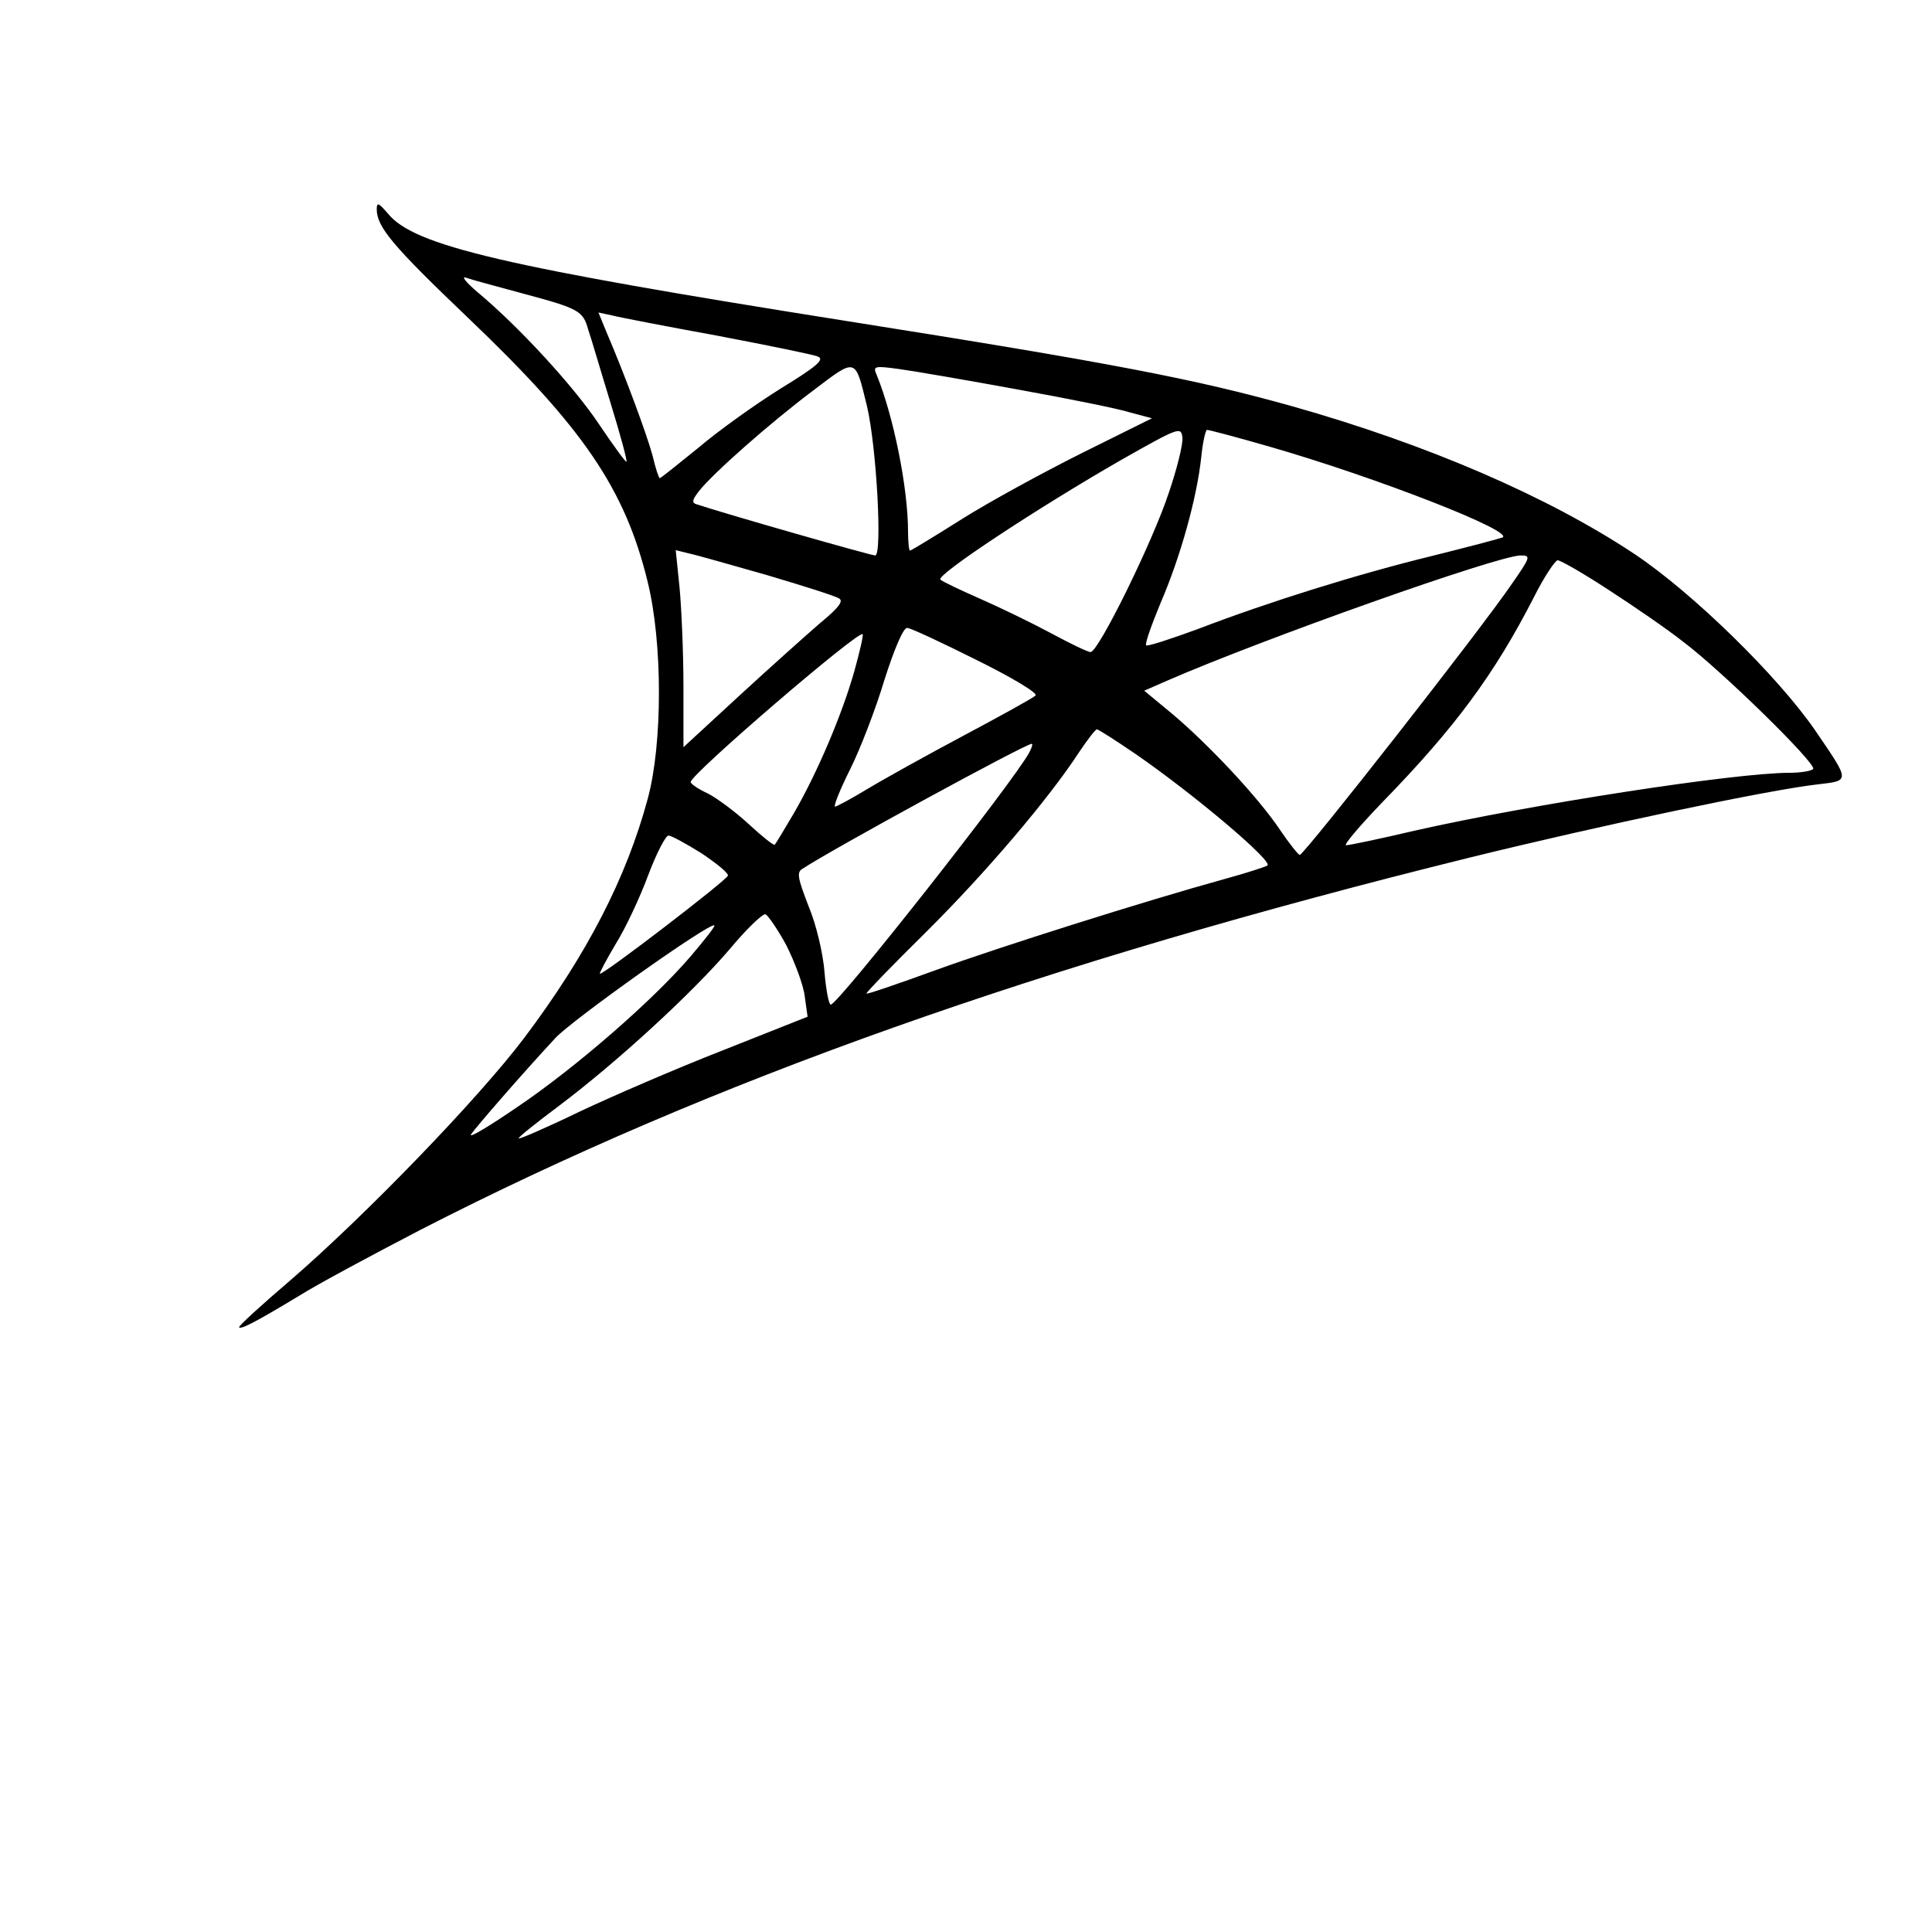
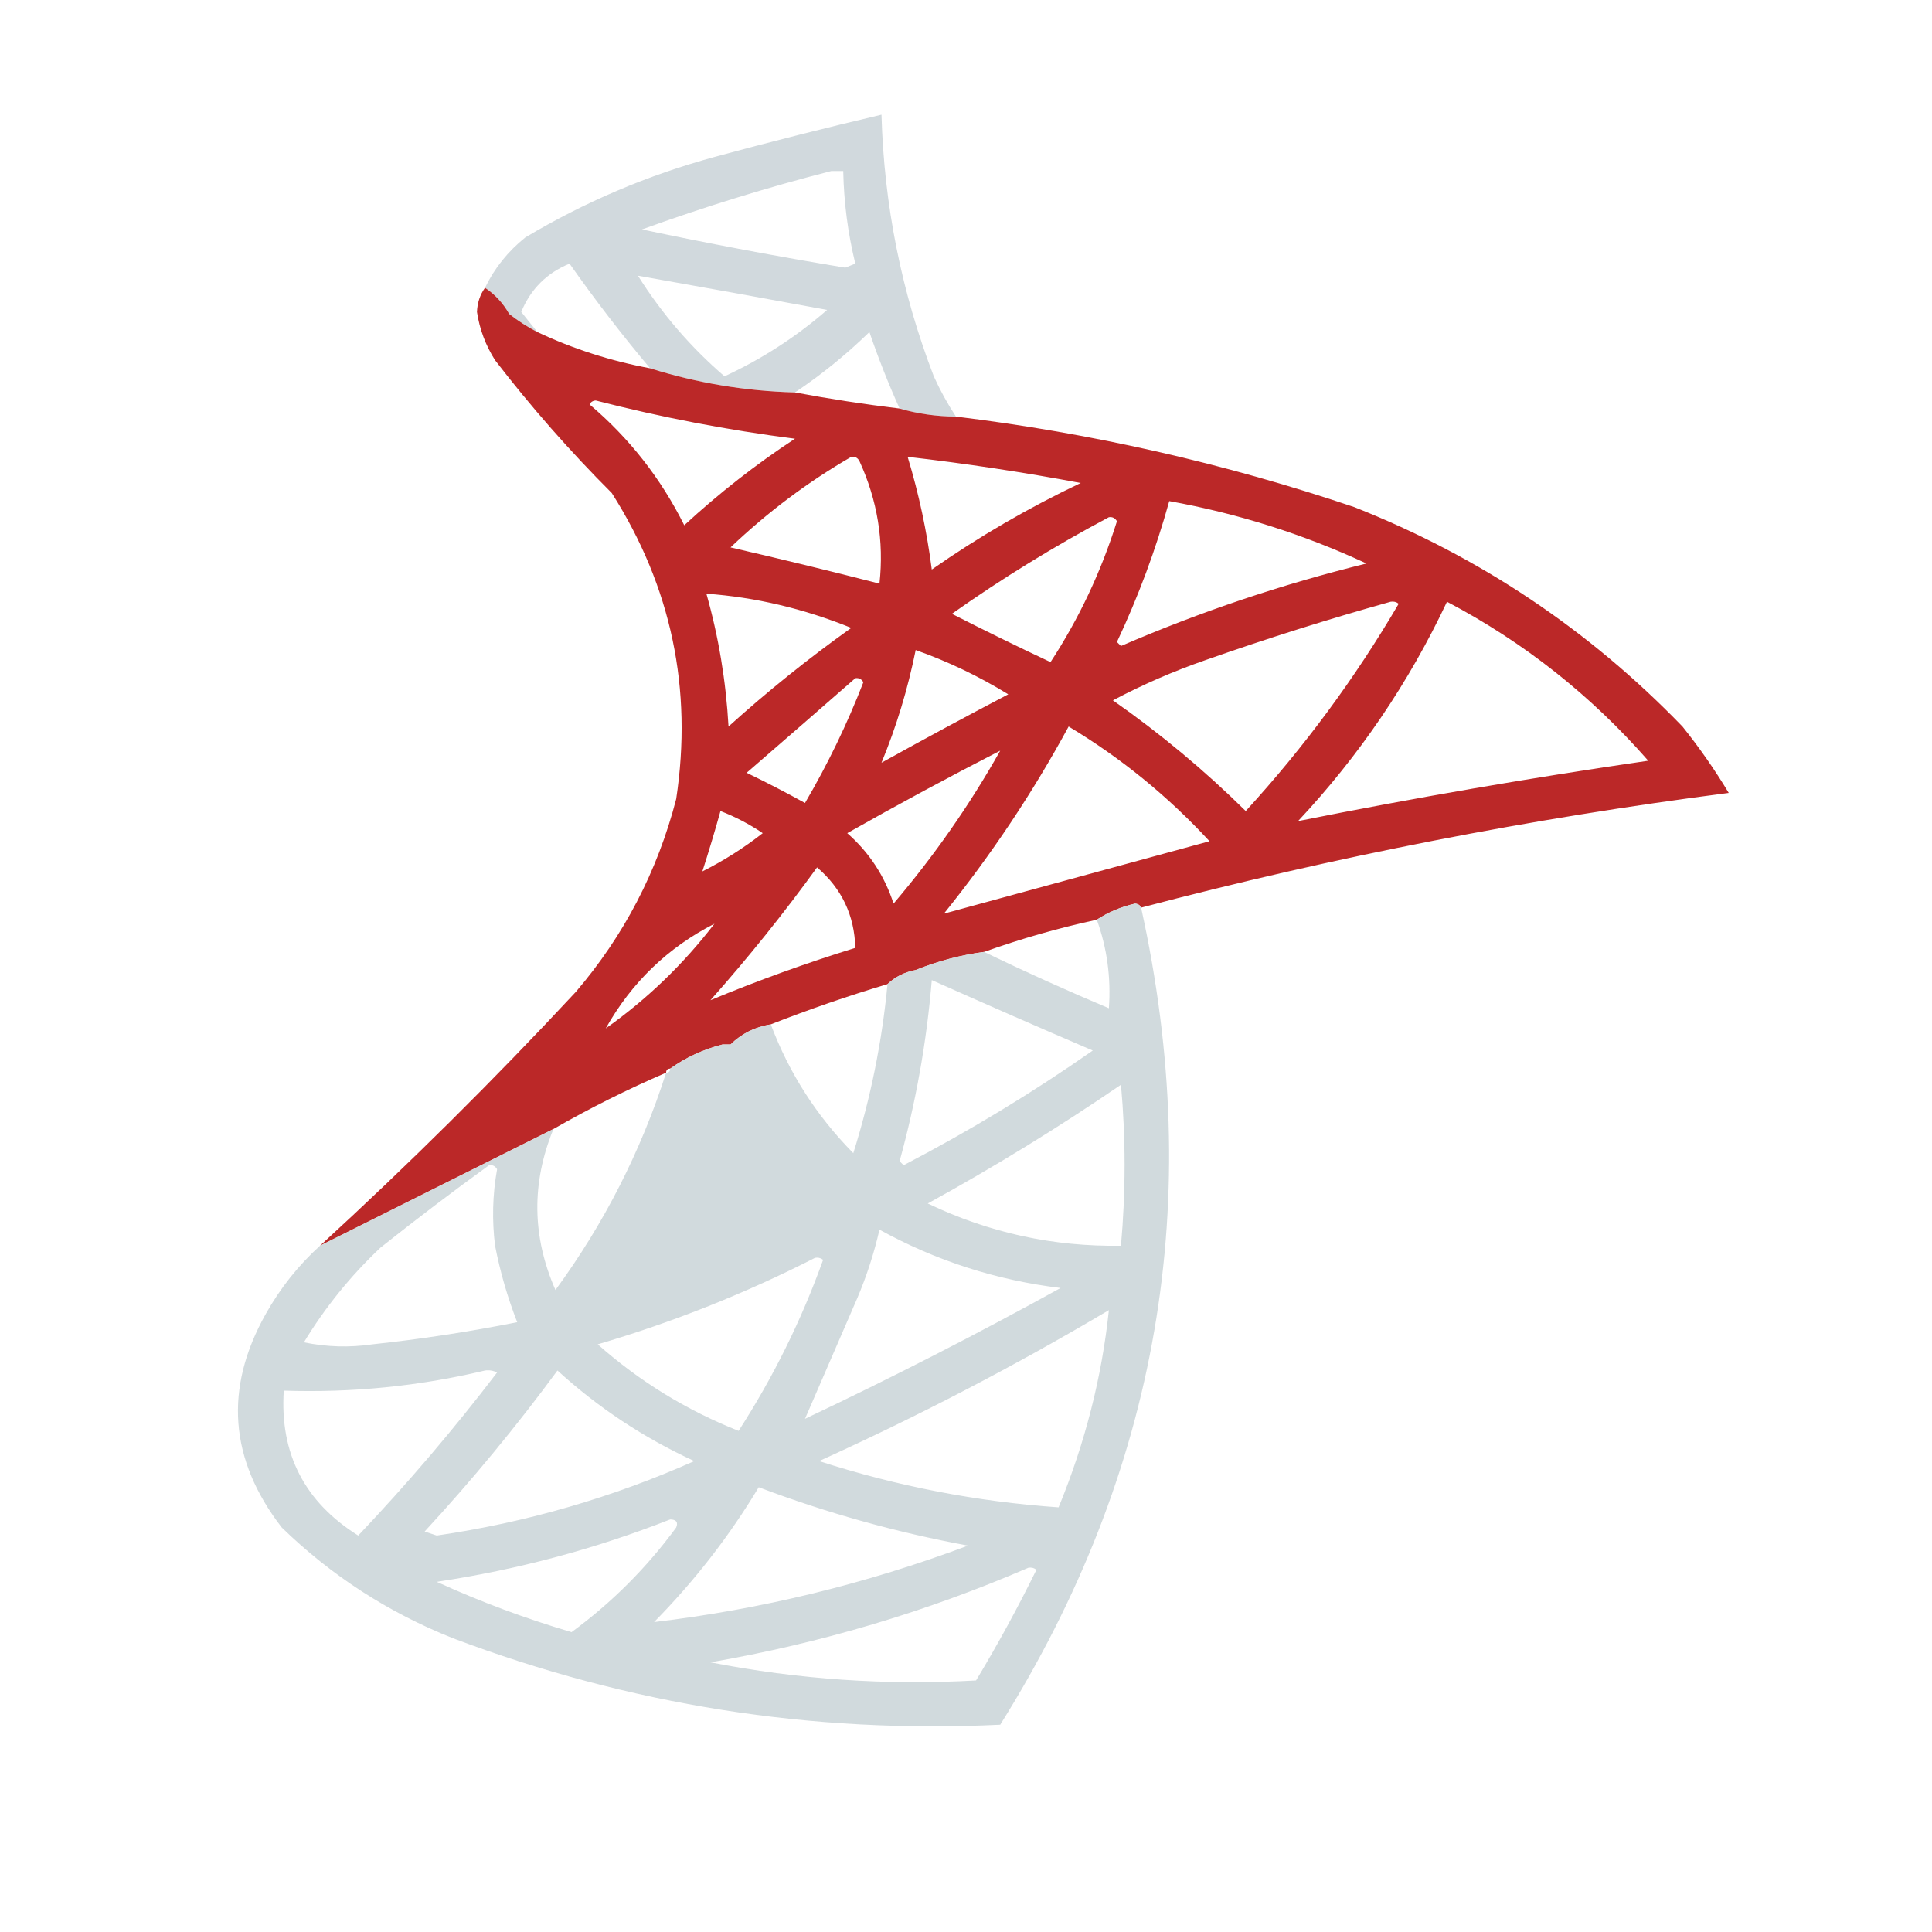
- <svg xmlns="http://www.w3.org/2000/svg" version="1.0" width="400pt" height="400pt" viewBox="0 0 400 400" preserveAspectRatio="xMidYMid meet">
-   <g transform="translate(0,400) scale(0.1,-0.1)" fill="#000000" stroke="none">
-     <path d="M780 3567 c0 -37 33 -76 189 -225 239 -228 325 -354 372 -547 31 -126 31 -335 0 -449 -44 -163 -125 -321 -255 -494 -95 -126 -329 -368 -484 -502 -61 -52 -109 -96 -107 -98 4 -5 36 12 124 65 38 24 152 85 252 137 598 307 1287 552 2174 771 264 65 613 139 718 151 68 8 68 5 -5 112 -78 113 -254 285 -374 365 -179 119 -429 227 -709 306 -200 56 -370 89 -920 176 -713 113 -898 156 -952 223 -19 22 -23 24 -23 9z m300 -174 c119 -32 127 -36 138 -76 6 -17 26 -86 46 -151 20 -65 35 -120 33 -122 -1 -2 -26 32 -55 75 -52 79 -167 204 -252 275 -25 21 -36 35 -25 31 11 -4 63 -18 115 -32z m405 -88 c105 -20 198 -39 208 -43 15 -6 -1 -20 -76 -66 -53 -33 -130 -88 -171 -123 -42 -34 -78 -63 -80 -63 -2 0 -9 21 -15 47 -12 44 -57 166 -96 257 l-16 39 28 -6 c15 -4 114 -23 218 -42z m310 -146 c20 -85 32 -309 17 -309 -9 0 -310 86 -370 106 -10 3 -9 9 5 27 29 37 148 142 236 208 91 69 87 70 112 -32z m310 35 c105 -19 210 -40 235 -48 l45 -12 -145 -72 c-80 -40 -192 -101 -249 -137 -57 -36 -105 -65 -107 -65 -2 0 -4 18 -4 39 0 91 -30 239 -65 325 -8 18 -5 19 46 12 30 -4 140 -23 244 -42z m315 -214 c-34 -103 -146 -330 -162 -330 -6 0 -43 18 -82 39 -39 21 -105 53 -146 71 -41 18 -79 36 -83 40 -10 9 199 147 373 247 120 68 125 70 128 48 2 -13 -11 -65 -28 -115z m206 96 c223 -64 515 -178 484 -189 -8 -3 -73 -20 -145 -38 -152 -37 -338 -95 -484 -151 -57 -21 -106 -37 -108 -34 -3 3 11 42 30 88 41 95 75 217 84 301 3 31 9 57 12 57 4 0 61 -15 127 -34z m-1037 -267 c74 -22 141 -43 148 -48 10 -5 0 -19 -39 -51 -29 -25 -105 -93 -168 -151 l-115 -106 0 126 c0 69 -4 161 -8 204 l-8 78 28 -7 c15 -3 88 -24 162 -45z m1541 -18 c-63 -93 -430 -561 -439 -561 -3 0 -22 24 -41 52 -44 66 -147 176 -223 240 l-58 48 48 21 c200 87 682 258 731 259 22 0 21 -3 -18 -59z m200 -12 c51 -33 121 -81 154 -107 80 -60 277 -253 270 -264 -3 -4 -25 -8 -49 -8 -113 0 -534 -65 -777 -120 -72 -17 -135 -30 -141 -30 -6 0 27 39 74 88 152 156 233 266 315 426 21 42 44 76 49 76 6 0 53 -27 105 -61z m-1309 -145 c75 -37 128 -69 123 -74 -5 -5 -72 -42 -149 -83 -77 -41 -167 -91 -200 -111 -33 -20 -63 -36 -66 -36 -4 0 10 35 31 77 21 42 53 125 71 185 20 63 39 108 47 108 7 0 71 -30 143 -66z m-252 -23 c-26 -92 -78 -213 -125 -294 -20 -34 -38 -64 -40 -66 -2 -2 -26 17 -53 42 -28 26 -66 54 -85 64 -20 9 -36 20 -36 24 0 16 348 315 356 306 2 -2 -6 -36 -17 -76z m582 -172 c123 -85 286 -223 273 -231 -5 -3 -45 -16 -89 -28 -163 -45 -464 -140 -599 -189 -77 -28 -141 -50 -142 -48 -2 1 54 59 123 127 124 123 254 276 316 371 18 27 35 49 38 49 3 0 39 -23 80 -51z m-220 3 c-33 -61 -396 -522 -411 -522 -4 0 -10 31 -13 68 -3 38 -17 98 -33 136 -22 57 -25 70 -13 77 62 41 462 259 475 259 3 0 0 -8 -5 -18z m-678 -209 c31 -21 56 -41 54 -46 -3 -10 -260 -207 -265 -203 -1 2 14 30 33 62 20 32 50 96 67 142 17 45 36 82 42 82 6 0 37 -17 69 -37z m175 -190 c17 -34 35 -81 38 -105 l6 -43 -174 -69 c-95 -37 -229 -95 -297 -127 -68 -33 -126 -58 -127 -56 -2 2 36 32 84 68 122 92 275 233 352 323 35 42 69 75 75 73 5 -2 25 -31 43 -64z m-199 -24 c-78 -91 -238 -230 -358 -311 -57 -39 -100 -65 -96 -57 9 14 108 128 175 200 34 37 321 241 329 233 2 -2 -21 -31 -50 -65z" />
+ <svg xmlns="http://www.w3.org/2000/svg" version="1.1" width="480px" height="480px" style="shape-rendering:geometricPrecision; text-rendering:geometricPrecision; image-rendering:optimizeQuality; fill-rule:evenodd; clip-rule:evenodd">
+   <g>
+     <path style="opacity:0.956" fill="#cfd7db" d="M 237.5,103.5 C 232.703,103.477 228.036,102.811 223.5,101.5C 220.714,95.314 218.214,88.981 216,82.5C 210.224,88.122 204.058,93.122 197.5,97.5C 185.182,97.168 173.182,95.168 161.5,91.5C 154.474,83.137 147.808,74.471 141.5,65.5C 135.833,67.833 131.833,71.833 129.5,77.5C 130.857,79.186 132.19,80.852 133.5,82.5C 131.068,81.25 128.734,79.75 126.5,78C 125.002,75.336 123.002,73.17 120.5,71.5C 122.836,66.65 126.169,62.484 130.5,59C 145.198,50.207 160.865,43.54 177.5,39C 191.308,35.257 205.141,31.757 219,28.5C 219.632,50.932 223.965,72.598 232,93.5C 233.592,97.021 235.425,100.354 237.5,103.5 Z M 206.5,42.5 C 207.5,42.5 208.5,42.5 209.5,42.5C 209.66,50.285 210.66,57.952 212.5,65.5C 211.667,65.833 210.833,66.167 210,66.5C 193.097,63.711 176.263,60.544 159.5,57C 175.046,51.37 190.713,46.537 206.5,42.5 Z M 158.5,68.5 C 174.167,71.266 189.833,74.1 205.5,77C 197.797,83.697 189.297,89.197 180,93.5C 171.573,86.24 164.406,77.907 158.5,68.5 Z" />
+   </g>
+   <g>
+     <path style="opacity:0.945" fill="#b71c1c" d="M 120.5,71.5 C 123.002,73.17 125.002,75.336 126.5,78C 128.734,79.75 131.068,81.25 133.5,82.5C 142.397,86.687 151.73,89.687 161.5,91.5C 173.182,95.168 185.182,97.168 197.5,97.5C 206.087,99.108 214.754,100.441 223.5,101.5C 228.036,102.811 232.703,103.477 237.5,103.5C 271.277,107.622 304.277,115.122 336.5,126C 367.613,138.304 394.78,156.47 418,180.5C 422.203,185.738 426.036,191.238 429.5,197C 380.262,203.347 331.595,212.847 283.5,225.5C 283.265,224.903 282.765,224.57 282,224.5C 278.461,225.32 275.294,226.654 272.5,228.5C 262.976,230.564 253.643,233.231 244.5,236.5C 238.669,237.275 233.002,238.775 227.5,241C 224.719,241.522 222.385,242.689 220.5,244.5C 210.695,247.435 201.029,250.768 191.5,254.5C 187.569,255.132 184.235,256.799 181.5,259.5C 180.833,259.5 180.167,259.5 179.5,259.5C 174.738,260.716 170.405,262.716 166.5,265.5C 165.833,265.5 165.5,265.833 165.5,266.5C 155.883,270.642 146.55,275.308 137.5,280.5C 118.167,290.167 98.833,299.833 79.5,309.5C 101.464,289.37 122.631,268.37 143,246.5C 155.004,232.495 163.337,216.495 168,198.5C 172.122,171.108 166.789,145.774 152,122.5C 141.589,112.093 131.922,101.093 123,89.5C 120.653,85.808 119.153,81.808 118.5,77.5C 118.599,75.201 119.266,73.201 120.5,71.5 Z M 146.5,100.5 C 146.735,99.903 147.235,99.57 148,99.5C 164.299,103.689 180.799,106.856 197.5,109C 187.76,115.403 178.594,122.57 170,130.5C 164.211,118.88 156.377,108.88 146.5,100.5 Z M 211.5,113.5 C 212.376,113.369 213.043,113.702 213.5,114.5C 217.991,124.284 219.658,134.45 218.5,145C 206.294,141.866 193.961,138.866 181.5,136C 190.674,127.263 200.674,119.763 211.5,113.5 Z M 225.5,113.5 C 239.902,115.153 254.235,117.319 268.5,120C 255.519,126.169 243.186,133.335 231.5,141.5C 230.283,131.997 228.283,122.663 225.5,113.5 Z M 290.5,124.5 C 307.497,127.555 323.831,132.721 339.5,140C 318.581,145.14 298.248,151.973 278.5,160.5C 278.167,160.167 277.833,159.833 277.5,159.5C 282.831,148.169 287.165,136.502 290.5,124.5 Z M 275.5,128.5 C 276.376,128.369 277.043,128.702 277.5,129.5C 273.575,142.012 268.075,153.678 261,164.5C 252.741,160.62 244.574,156.62 236.5,152.5C 248.989,143.68 261.989,135.68 275.5,128.5 Z M 175.5,147.5 C 187.703,148.38 199.703,151.214 211.5,156C 200.876,163.566 190.71,171.733 181,180.5C 180.359,169.162 178.526,158.162 175.5,147.5 Z M 345.5,149.5 C 346.239,149.369 346.906,149.536 347.5,150C 336.664,168.501 323.997,185.668 309.5,201.5C 299.239,191.38 288.239,182.214 276.5,174C 283.885,170.091 291.551,166.758 299.5,164C 314.794,158.622 330.127,153.789 345.5,149.5 Z M 359.5,149.5 C 378.578,159.548 395.245,172.715 409.5,189C 380.28,193.247 351.28,198.247 322.5,204C 337.699,187.766 350.032,169.6 359.5,149.5 Z M 227.5,161.5 C 235.54,164.353 243.207,168.02 250.5,172.5C 239.952,178.025 229.452,183.692 219,189.5C 222.704,180.544 225.538,171.211 227.5,161.5 Z M 212.5,168.5 C 213.376,168.369 214.043,168.702 214.5,169.5C 210.468,179.897 205.635,189.897 200,199.5C 195.245,196.872 190.412,194.372 185.5,192C 194.572,184.149 203.572,176.316 212.5,168.5 Z M 265.5,180.5 C 278.453,188.273 290.12,197.773 300.5,209C 278.409,215.021 256.409,221.021 234.5,227C 246.258,212.416 256.591,196.916 265.5,180.5 Z M 248.5,186.5 C 240.918,199.982 232.085,212.649 222,224.5C 219.769,217.605 215.936,211.771 210.5,207C 223.061,199.887 235.728,193.054 248.5,186.5 Z M 174.5,216.5 C 176.095,211.548 177.595,206.548 179,201.5C 182.705,202.936 186.205,204.769 189.5,207C 184.782,210.688 179.782,213.855 174.5,216.5 Z M 176.5,248.5 C 185.879,237.952 194.713,226.952 203,215.5C 209.122,220.745 212.289,227.412 212.5,235.5C 200.295,239.27 188.295,243.603 176.5,248.5 Z M 177.5,229.5 C 169.773,239.562 160.773,248.228 150.5,255.5C 156.907,244.093 165.907,235.426 177.5,229.5 Z" />
+   </g>
+   <g>
+     <path style="opacity:0.957" fill="#cfd8db" d="M 283.5,225.5 C 299.529,298.012 287.862,365.679 248.5,428.5C 201.684,430.753 156.351,423.586 112.5,407C 96.469,400.621 82.303,391.455 70,379.5C 56.976,362.638 55.643,344.972 66,326.5C 69.603,320.07 74.103,314.403 79.5,309.5C 98.833,299.833 118.167,290.167 137.5,280.5C 132.004,293.896 132.17,307.229 138,320.5C 150.07,304.027 159.237,286.027 165.5,266.5C 166.167,266.5 166.5,266.167 166.5,265.5C 170.405,262.716 174.738,260.716 179.5,259.5C 173.482,281.199 164.482,301.532 152.5,320.5C 171.635,314.766 189.969,307.099 207.5,297.5C 195.846,286.853 187.18,274.187 181.5,259.5C 184.235,256.799 187.569,255.132 191.5,254.5C 196.052,266.599 202.886,277.265 212,286.5C 216.305,272.806 219.139,258.806 220.5,244.5C 222.385,242.689 224.719,241.522 227.5,241C 233.002,238.775 238.669,237.275 244.5,236.5C 254.624,241.391 264.958,246.058 275.5,250.5C 276.046,242.909 275.046,235.576 272.5,228.5C 275.294,226.654 278.461,225.32 282,224.5C 282.765,224.57 283.265,224.903 283.5,225.5 Z M 231.5,243.5 C 244.763,249.424 258.096,255.257 271.5,261C 256.491,271.493 240.824,280.993 224.5,289.5C 224.167,289.167 223.833,288.833 223.5,288.5C 227.569,273.752 230.236,258.752 231.5,243.5 Z M 179.5,259.5 C 180.167,259.5 180.833,259.5 181.5,259.5C 187.18,274.187 195.846,286.853 207.5,297.5C 189.969,307.099 171.635,314.766 152.5,320.5C 164.482,301.532 173.482,281.199 179.5,259.5 Z M 278.5,269.5 C 279.701,282.677 279.701,296.011 278.5,309.5C 261.665,309.767 245.665,306.267 230.5,299C 247.065,289.894 263.065,280.06 278.5,269.5 Z M 121.5,289.5 C 122.376,289.369 123.043,289.702 123.5,290.5C 122.374,296.782 122.207,303.115 123,309.5C 124.27,316.028 126.103,322.361 128.5,328.5C 116.592,330.873 104.592,332.707 92.5,334C 86.804,334.83 81.138,334.663 75.5,333.5C 80.754,324.843 87.088,317.009 94.5,310C 103.4,302.919 112.4,296.086 121.5,289.5 Z M 218.5,305.5 C 232.5,313.221 247.5,318.055 263.5,320C 242.693,331.487 221.526,342.32 200,352.5C 204.27,342.612 208.603,332.612 213,322.5C 215.34,316.981 217.173,311.314 218.5,305.5 Z M 202.5,312.5 C 203.239,312.369 203.906,312.536 204.5,313C 199.117,327.995 192.117,342.162 183.5,355.5C 170.529,350.353 158.862,343.186 148.5,334C 167.276,328.471 185.276,321.304 202.5,312.5 Z M 275.5,325.5 C 273.749,342.167 269.582,358.501 263,374.5C 242.741,373.095 222.907,369.261 203.5,363C 228.317,351.761 252.317,339.261 275.5,325.5 Z M 120.5,340.5 C 121.552,340.351 122.552,340.517 123.5,341C 112.75,355.088 101.25,368.588 89,381.5C 75.659,373.151 69.493,361.151 70.5,345.5C 87.532,346.063 104.199,344.397 120.5,340.5 Z M 138.5,340.5 C 148.603,349.728 159.937,357.228 172.5,363C 152.065,372.087 130.732,378.254 108.5,381.5C 107.5,381.167 106.5,380.833 105.5,380.5C 117.278,367.73 128.278,354.397 138.5,340.5 Z M 188.5,369.5 C 205.428,375.898 222.761,380.731 240.5,384C 215.216,393.488 189.216,399.821 162.5,403C 172.553,392.796 181.219,381.63 188.5,369.5 Z M 166.5,377.5 C 168.028,377.517 168.528,378.184 168,379.5C 160.654,389.512 151.988,398.179 142,405.5C 130.524,402.12 119.357,397.953 108.5,393C 128.533,389.994 147.866,384.827 166.5,377.5 Z M 255.5,389.5 C 256.239,389.369 256.906,389.536 257.5,390C 252.881,399.407 247.881,408.573 242.5,417.5C 220.333,418.764 198.333,417.264 176.5,413C 203.881,408.258 230.214,400.424 255.5,389.5 Z" />
  </g>
</svg>
